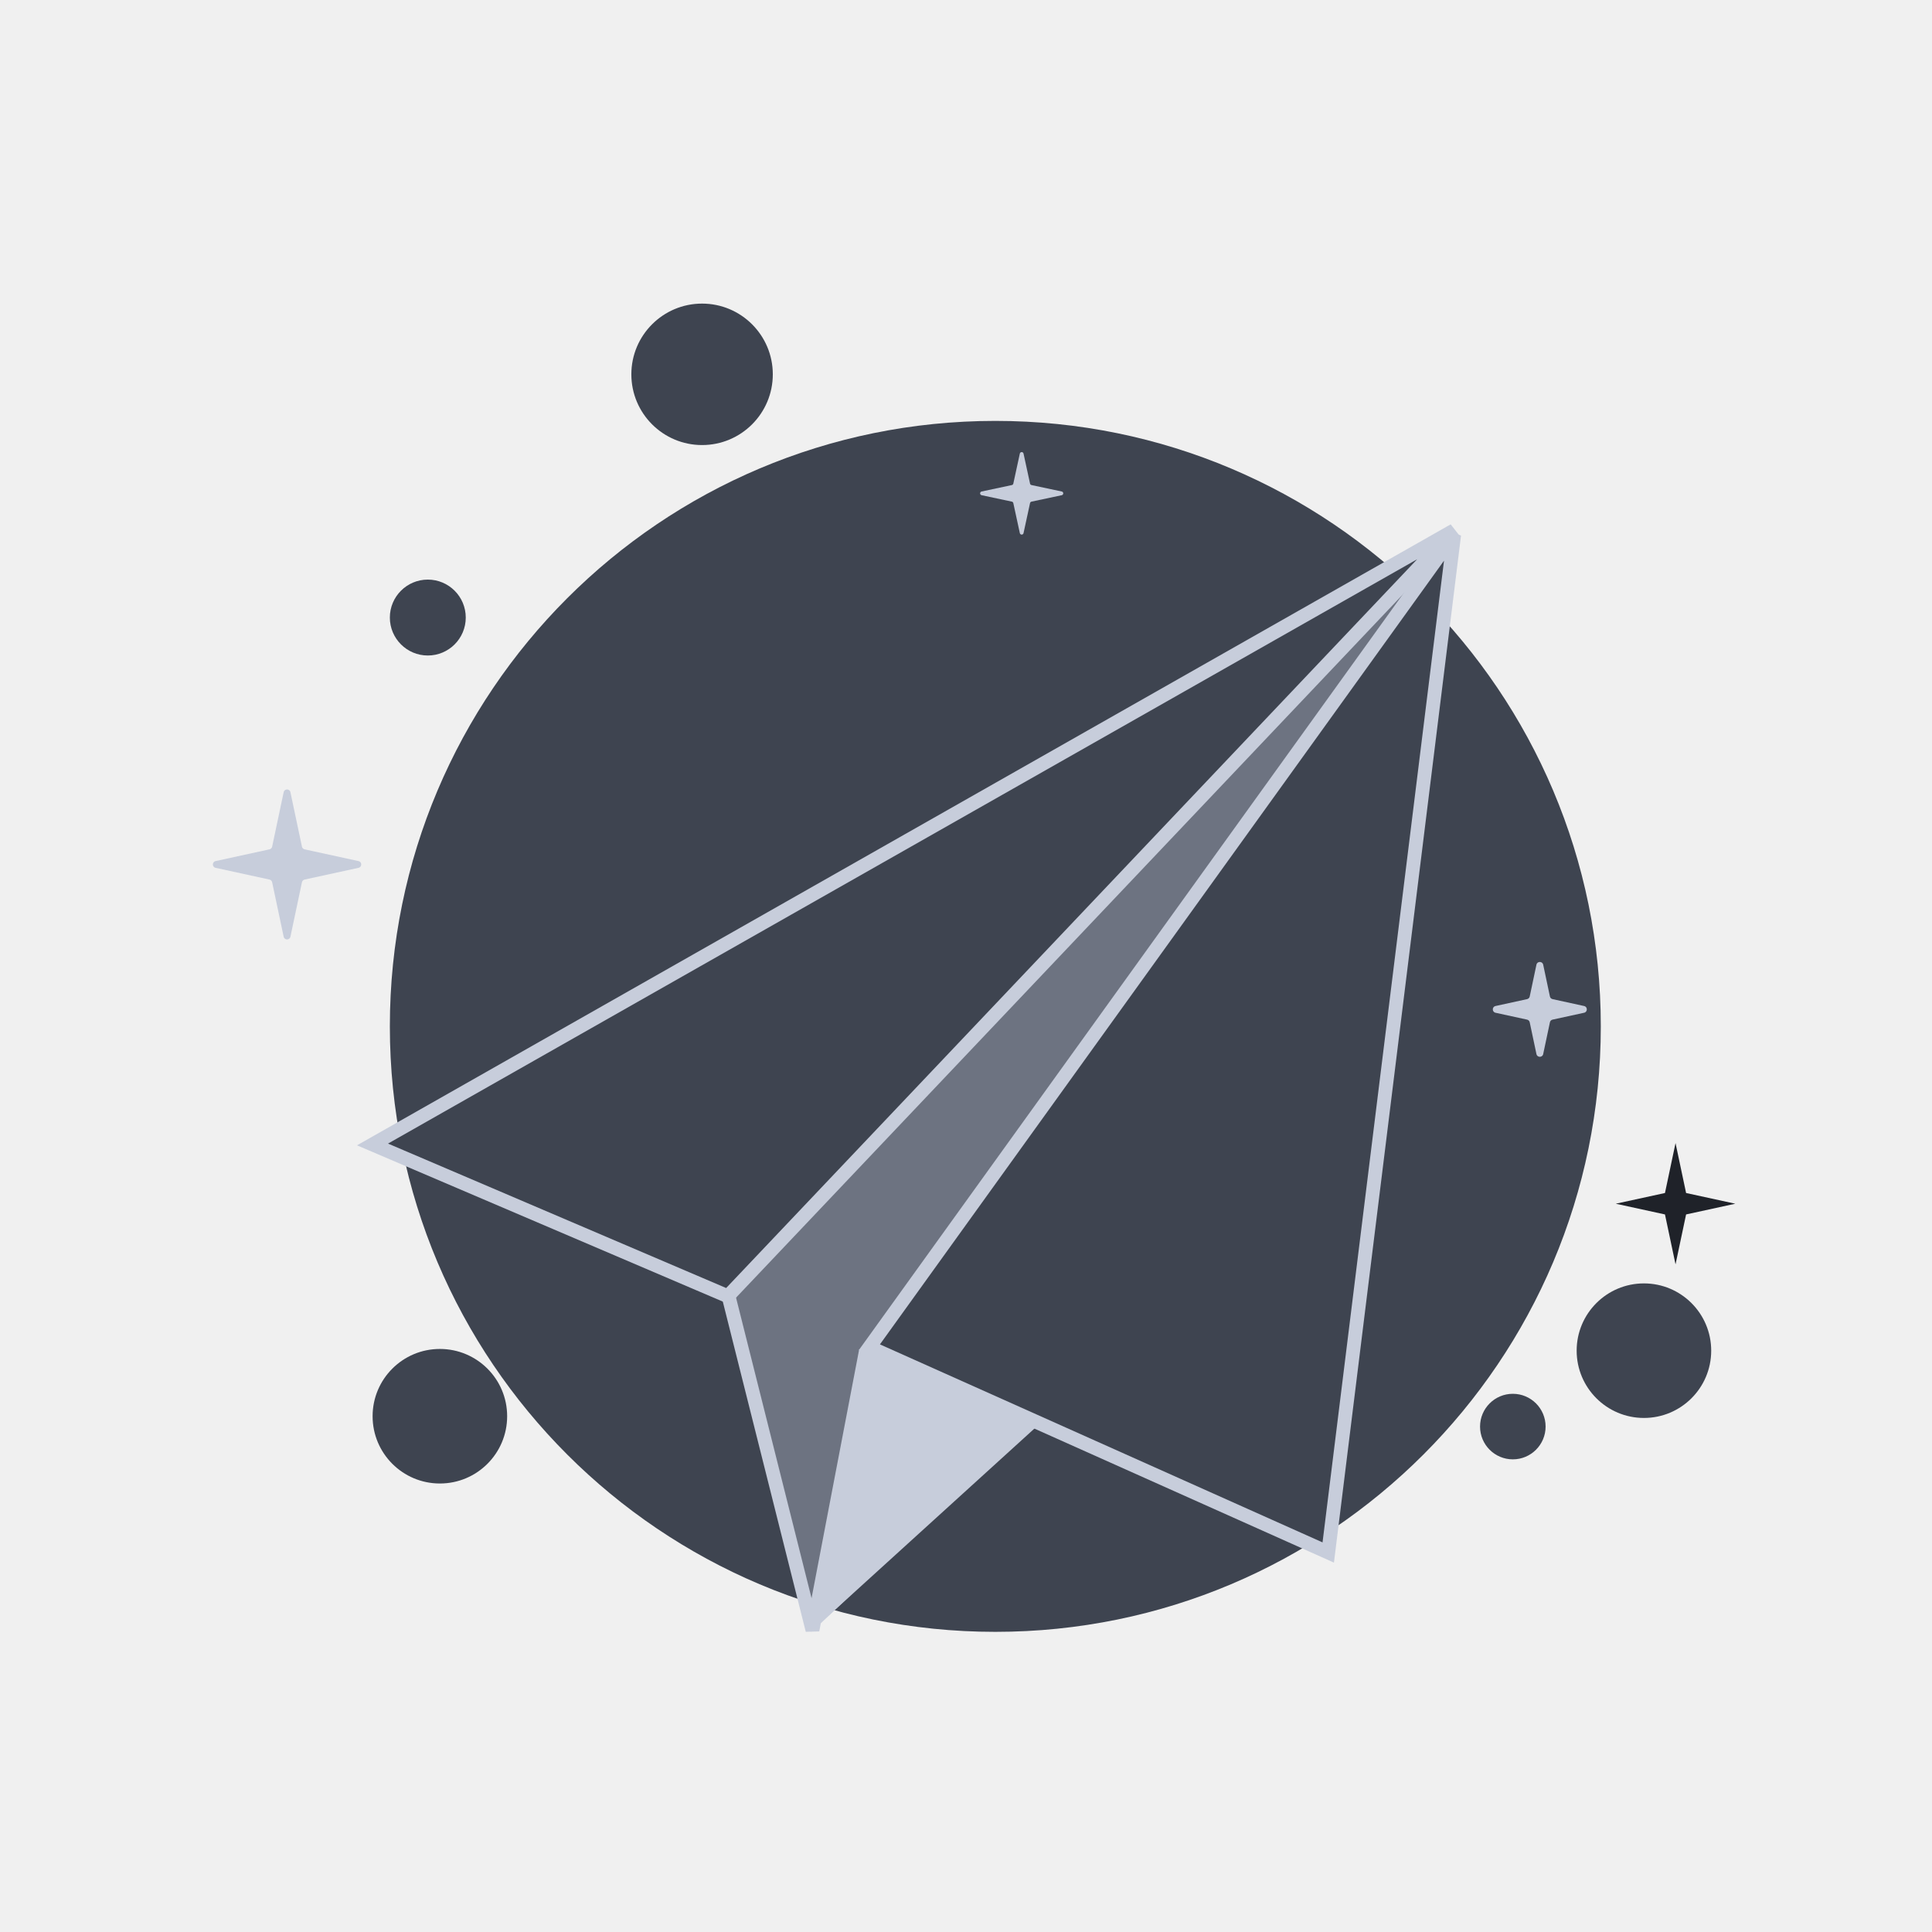
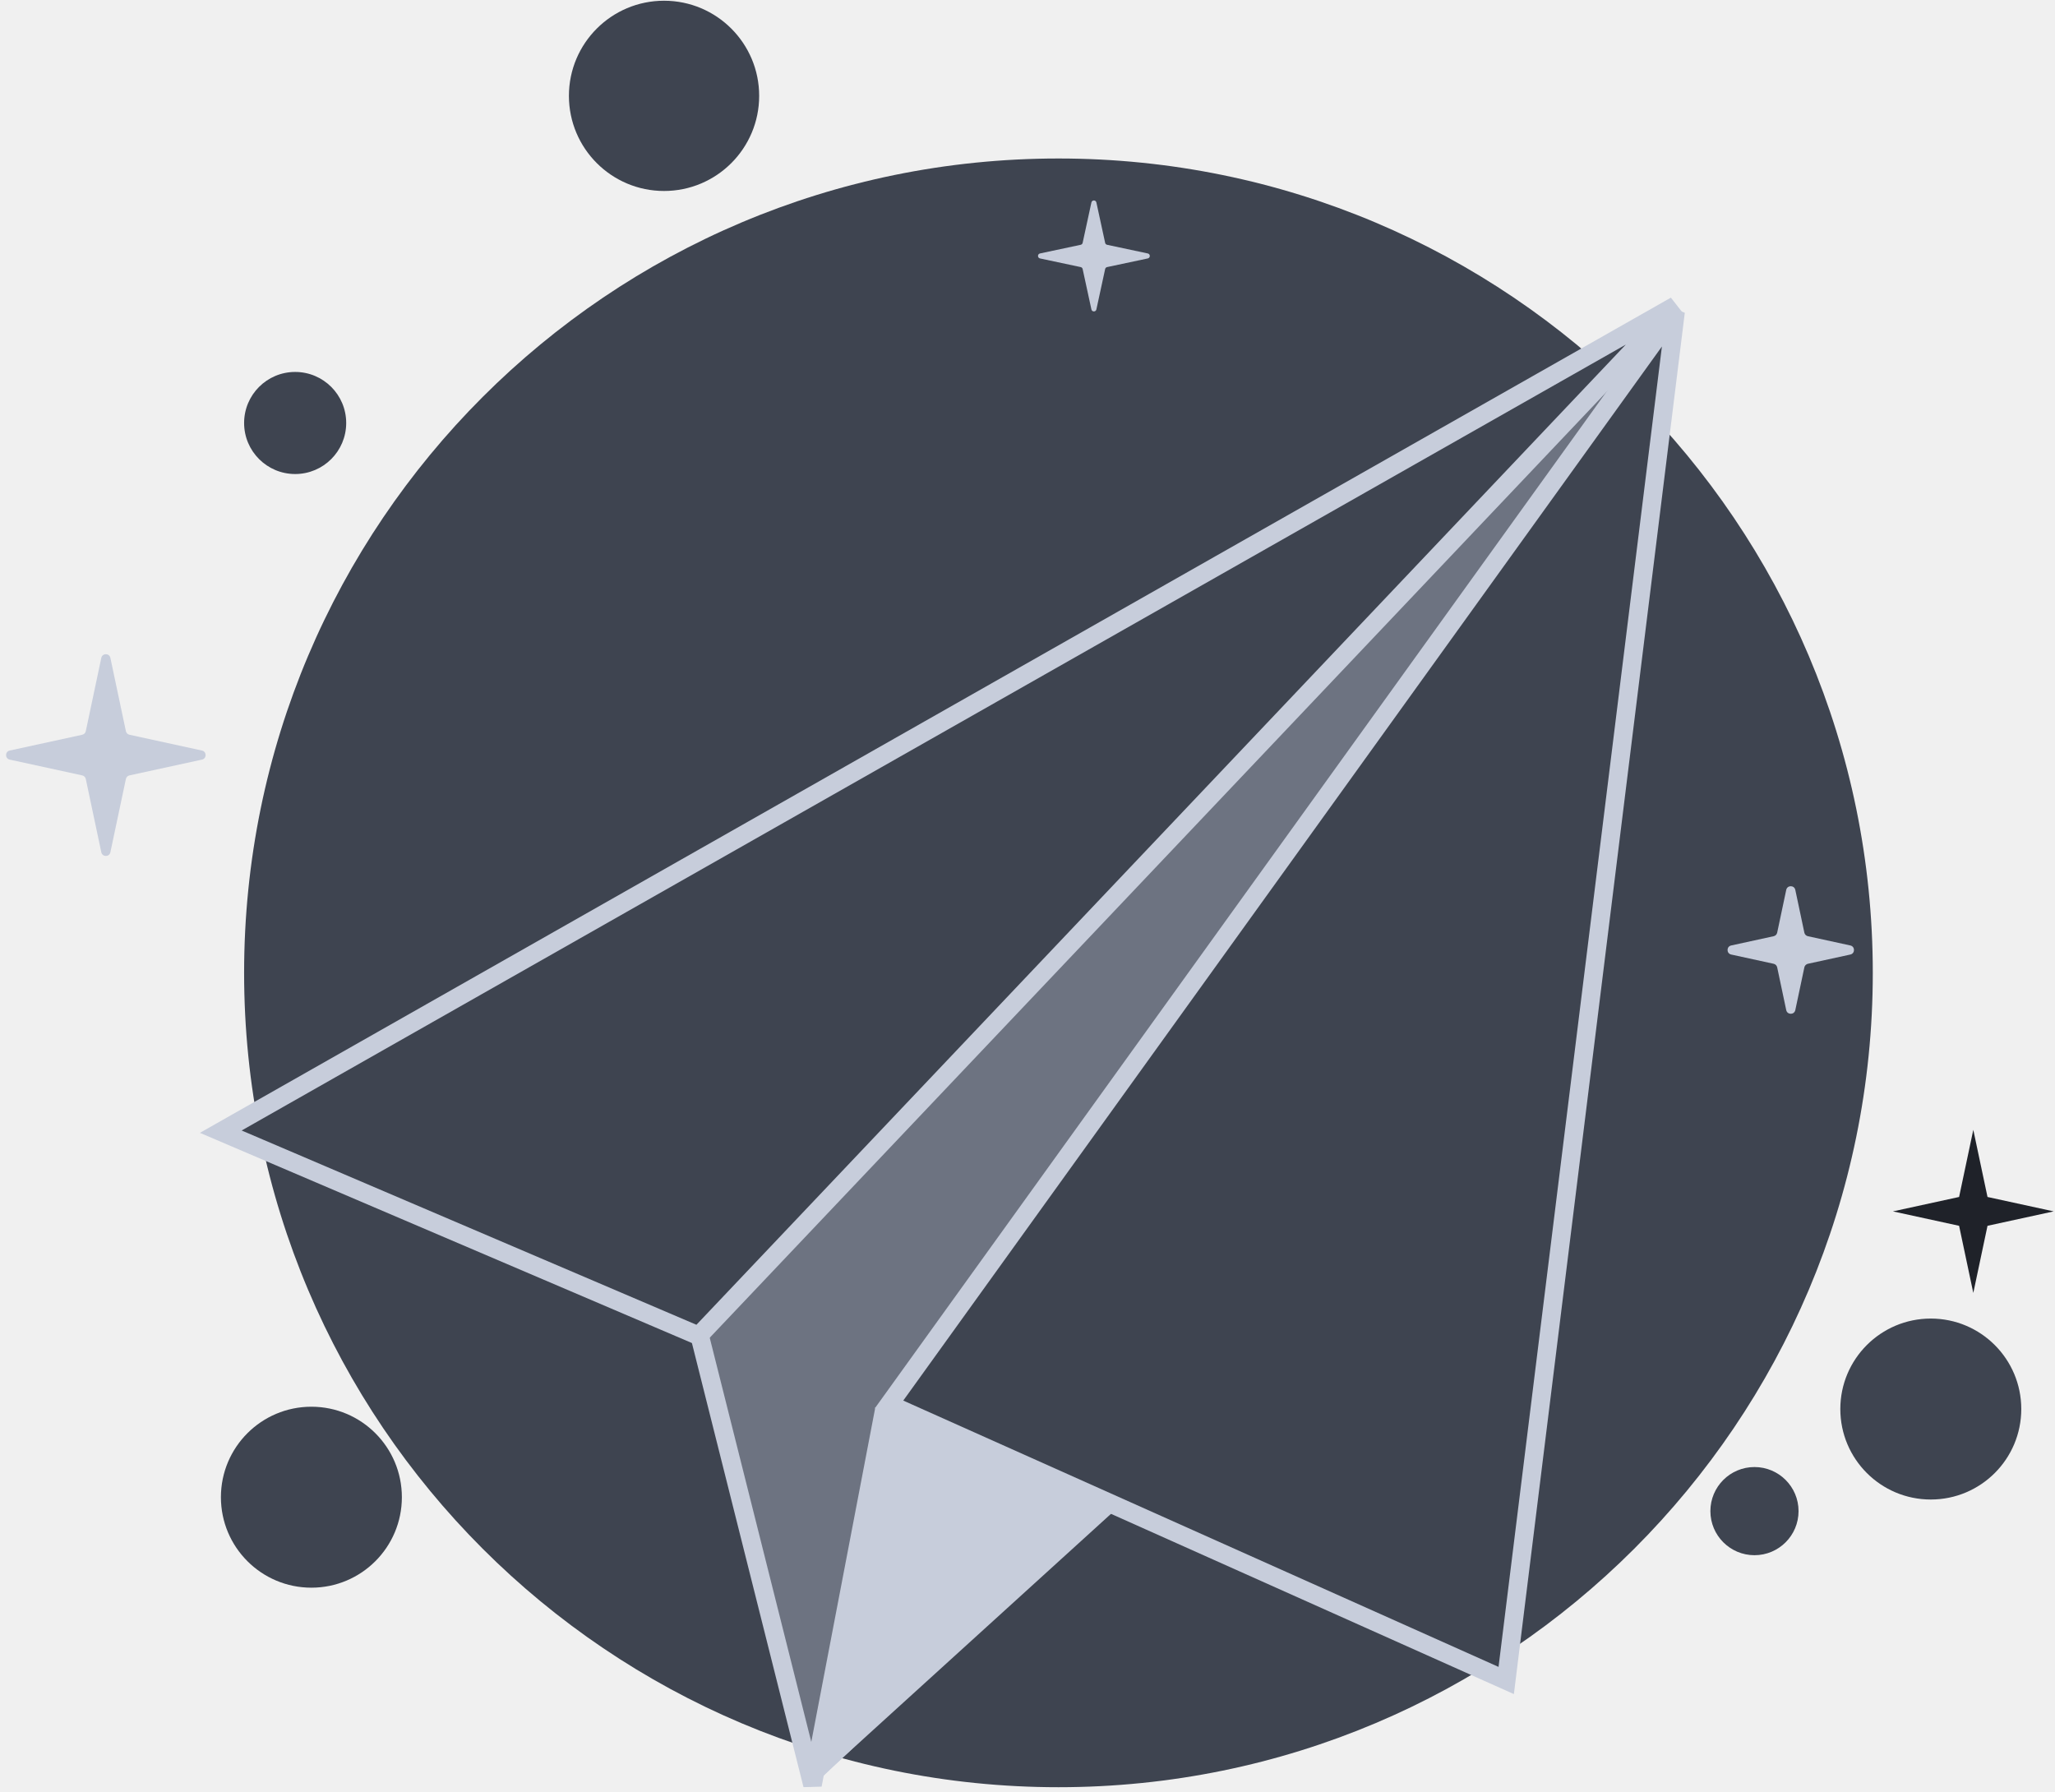
- <svg xmlns="http://www.w3.org/2000/svg" width="306" height="306" viewBox="0 0 306 306" fill="none">
-   <circle cx="157.645" cy="162.562" r="95.898" fill="#3E4450" />
-   <circle cx="67.758" cy="97.811" r="6.011" fill="#3E4450" />
-   <circle cx="111.199" cy="59.288" r="11.202" fill="#3E4450" />
-   <circle cx="69.67" cy="224.309" r="10.655" fill="#3E4450" />
-   <circle cx="260.374" cy="213.927" r="10.655" fill="#3E4450" />
-   <circle cx="239.609" cy="225.948" r="5.191" fill="#3E4450" />
-   <path d="M155.474 78.433C155.157 78.365 155.157 77.913 155.474 77.846L160.263 76.827C160.379 76.803 160.469 76.713 160.494 76.597L161.526 71.841C161.594 71.526 162.044 71.526 162.112 71.841L163.143 76.597C163.168 76.713 163.259 76.803 163.374 76.827L168.164 77.846C168.481 77.913 168.481 78.365 168.164 78.433L163.374 79.451C163.259 79.476 163.168 79.566 163.143 79.681L162.112 84.437C162.044 84.752 161.594 84.752 161.526 84.437L160.494 79.681C160.469 79.566 160.379 79.476 160.263 79.451L155.474 78.433Z" fill="#C7CDDB" />
-   <path d="M44.929 125.472C45.052 124.894 45.876 124.894 45.999 125.472L47.825 134.101C47.87 134.312 48.033 134.476 48.243 134.522L56.784 136.383C57.357 136.508 57.357 137.326 56.784 137.451L48.243 139.311C48.033 139.357 47.87 139.522 47.825 139.732L45.999 148.361C45.876 148.939 45.052 148.939 44.929 148.361L43.103 139.732C43.058 139.522 42.895 139.357 42.685 139.311L34.144 137.451C33.571 137.326 33.571 136.508 34.144 136.383L42.685 134.522C42.895 134.476 43.058 134.312 43.103 134.101L44.929 125.472Z" fill="#C7CDDB" />
-   <path d="M243.349 152.793C243.471 152.216 244.296 152.216 244.418 152.793L245.484 157.828C245.528 158.038 245.692 158.203 245.902 158.248L250.899 159.337C251.472 159.462 251.472 160.28 250.899 160.405L245.902 161.493C245.692 161.539 245.528 161.704 245.484 161.914L244.418 166.948C244.296 167.526 243.471 167.526 243.349 166.948L242.284 161.914C242.239 161.704 242.075 161.539 241.865 161.493L236.869 160.405C236.295 160.28 236.295 159.462 236.869 159.337L241.865 158.248C242.075 158.203 242.239 158.038 242.284 157.828L243.349 152.793Z" fill="#C7CDDB" />
-   <path d="M265.379 181.048L267.052 188.954L274.845 190.651L267.052 192.349L265.379 200.254L263.706 192.349L255.913 190.651L263.706 188.954L265.379 181.048Z" fill="#1F2229" />
-   <path d="M230.319 84.696L115.842 205.457L128.956 257.095L137.972 213.654L230.319 84.696Z" fill="#6D7381" />
-   <path d="M115.296 204.911L128.683 258.187L137.153 213.927" stroke="#C7CDDB" stroke-width="2.186" />
-   <path d="M128.41 257.095L162.835 224.582" stroke="#C7CDDB" stroke-width="2.186" />
-   <path d="M230.319 84.696L137.699 213.38L210.374 245.893L230.319 84.696Z" fill="#3E4450" stroke="#C7CDDB" stroke-width="2.186" />
-   <path d="M230.305 84L59 181.264L115.282 205.307L230.305 84Z" fill="#3E4450" stroke="#C7CDDB" stroke-width="2.186" />
-   <path d="M164.474 225.685L138.086 214.2L128.41 258.461L164.474 225.685Z" fill="#C7CDDB" />
+ <svg xmlns="http://www.w3.org/2000/svg" width="242" height="211" viewBox="0 0 242 211" fill="none">
+   <g clip-path="url(#clip0_2_242)">
+     <path d="M124.645 210.46C177.608 210.46 220.543 167.525 220.543 114.562C220.543 61.599 177.608 18.664 124.645 18.664C71.682 18.664 28.747 61.599 28.747 114.562C28.747 167.525 71.682 210.46 124.645 210.46Z" fill="#3E4450" />
+     <path d="M34.758 55.821C38.077 55.821 40.769 53.13 40.769 49.811C40.769 46.491 38.077 43.8 34.758 43.8C31.438 43.8 28.747 46.491 28.747 49.811C28.747 53.13 31.438 55.821 34.758 55.821Z" fill="#3E4450" />
+     <path d="M78.199 22.489C84.386 22.489 89.401 17.474 89.401 11.287C89.401 5.101 84.386 0.086 78.199 0.086C72.012 0.086 66.997 5.101 66.997 11.287C66.997 17.474 72.012 22.489 78.199 22.489Z" fill="#3E4450" />
+     <path d="M36.67 186.964C42.555 186.964 47.325 182.194 47.325 176.309C47.325 170.424 42.555 165.654 36.67 165.654C30.785 165.654 26.015 170.424 26.015 176.309C26.015 182.194 30.785 186.964 36.67 186.964Z" fill="#3E4450" />
+     <path d="M227.374 176.582C233.259 176.582 238.029 171.812 238.029 165.927C238.029 160.042 233.259 155.272 227.374 155.272C221.489 155.272 216.719 160.042 216.719 165.927C216.719 171.812 221.489 176.582 227.374 176.582Z" fill="#3E4450" />
+     <path d="M206.609 183.139C209.476 183.139 211.8 180.815 211.8 177.948C211.8 175.081 209.476 172.757 206.609 172.757C203.742 172.757 201.418 175.081 201.418 177.948C201.418 180.815 203.742 183.139 206.609 183.139Z" fill="#3E4450" />
+     <path d="M122.474 30.433C122.157 30.365 122.157 29.913 122.474 29.846L127.263 28.827C127.379 28.803 127.469 28.713 127.494 28.597L128.526 23.841C128.594 23.526 129.044 23.526 129.112 23.841L130.143 28.597C130.168 28.713 130.259 28.803 130.374 28.827L135.164 29.846C135.481 29.913 135.481 30.365 135.164 30.433L130.374 31.451C130.259 31.476 130.168 31.566 130.143 31.681L129.112 36.437C129.044 36.752 128.594 36.752 128.526 36.437L127.494 31.681C127.469 31.566 127.379 31.476 127.263 31.451L122.474 30.433Z" fill="#C7CDDB" />
+     <path d="M11.929 77.472C12.052 76.894 12.876 76.894 12.999 77.472L14.825 86.101C14.87 86.312 15.033 86.476 15.243 86.522L23.784 88.383C24.357 88.508 24.357 89.326 23.784 89.451L15.243 91.311C15.033 91.357 14.87 91.522 14.825 91.732L12.999 100.361C12.876 100.939 12.052 100.939 11.929 100.361L10.103 91.732C10.058 91.522 9.895 91.357 9.685 91.311L1.144 89.451C0.571 89.326 0.571 88.508 1.144 88.383L9.685 86.522C9.895 86.476 10.058 86.312 10.103 86.101L11.929 77.472Z" fill="#C7CDDB" />
+     <path d="M210.349 104.793C210.471 104.216 211.296 104.216 211.418 104.793L212.484 109.828C212.528 110.038 212.692 110.203 212.902 110.248L217.899 111.337C218.472 111.462 218.472 112.28 217.899 112.405L212.902 113.493C212.692 113.539 212.528 113.704 212.484 113.914L211.418 118.948C211.296 119.526 210.471 119.526 210.349 118.948L209.284 113.914C209.239 113.704 209.075 113.539 208.865 113.493L203.869 112.405C203.295 112.28 203.295 111.462 203.869 111.337L208.865 110.248C209.075 110.203 209.239 110.038 209.284 109.828L210.349 104.793Z" fill="#C7CDDB" />
+     <path d="M232.379 133.048L234.052 140.954L241.845 142.651L234.052 144.349L232.379 152.254L230.706 144.349L222.913 142.651L230.706 140.954L232.379 133.048Z" fill="#1F2229" />
+     <path d="M197.319 36.696L82.842 157.457L95.956 209.095L104.972 165.654L197.319 36.696Z" fill="#6D7381" />
+     <path d="M82.296 156.911L95.683 210.187L104.153 165.927" stroke="#C7CDDB" stroke-width="2.186" />
+     <path d="M95.41 209.095L129.835 176.582" stroke="#C7CDDB" stroke-width="2.186" />
+     <path d="M197.319 36.696L104.699 165.38L177.374 197.893L197.319 36.696Z" fill="#3E4450" stroke="#C7CDDB" stroke-width="2.186" />
+     <path d="M197.305 36L26 133.264L82.282 157.307L197.305 36Z" fill="#3E4450" stroke="#C7CDDB" stroke-width="2.186" />
+     <path d="M131.474 177.685L105.086 166.2L95.41 210.461L131.474 177.685Z" fill="#C7CDDB" />
+   </g>
+   <defs>
+     <clipPath id="clip0_2_242">
+       <rect width="242" height="211" fill="white" />
+     </clipPath>
+   </defs>
</svg>
